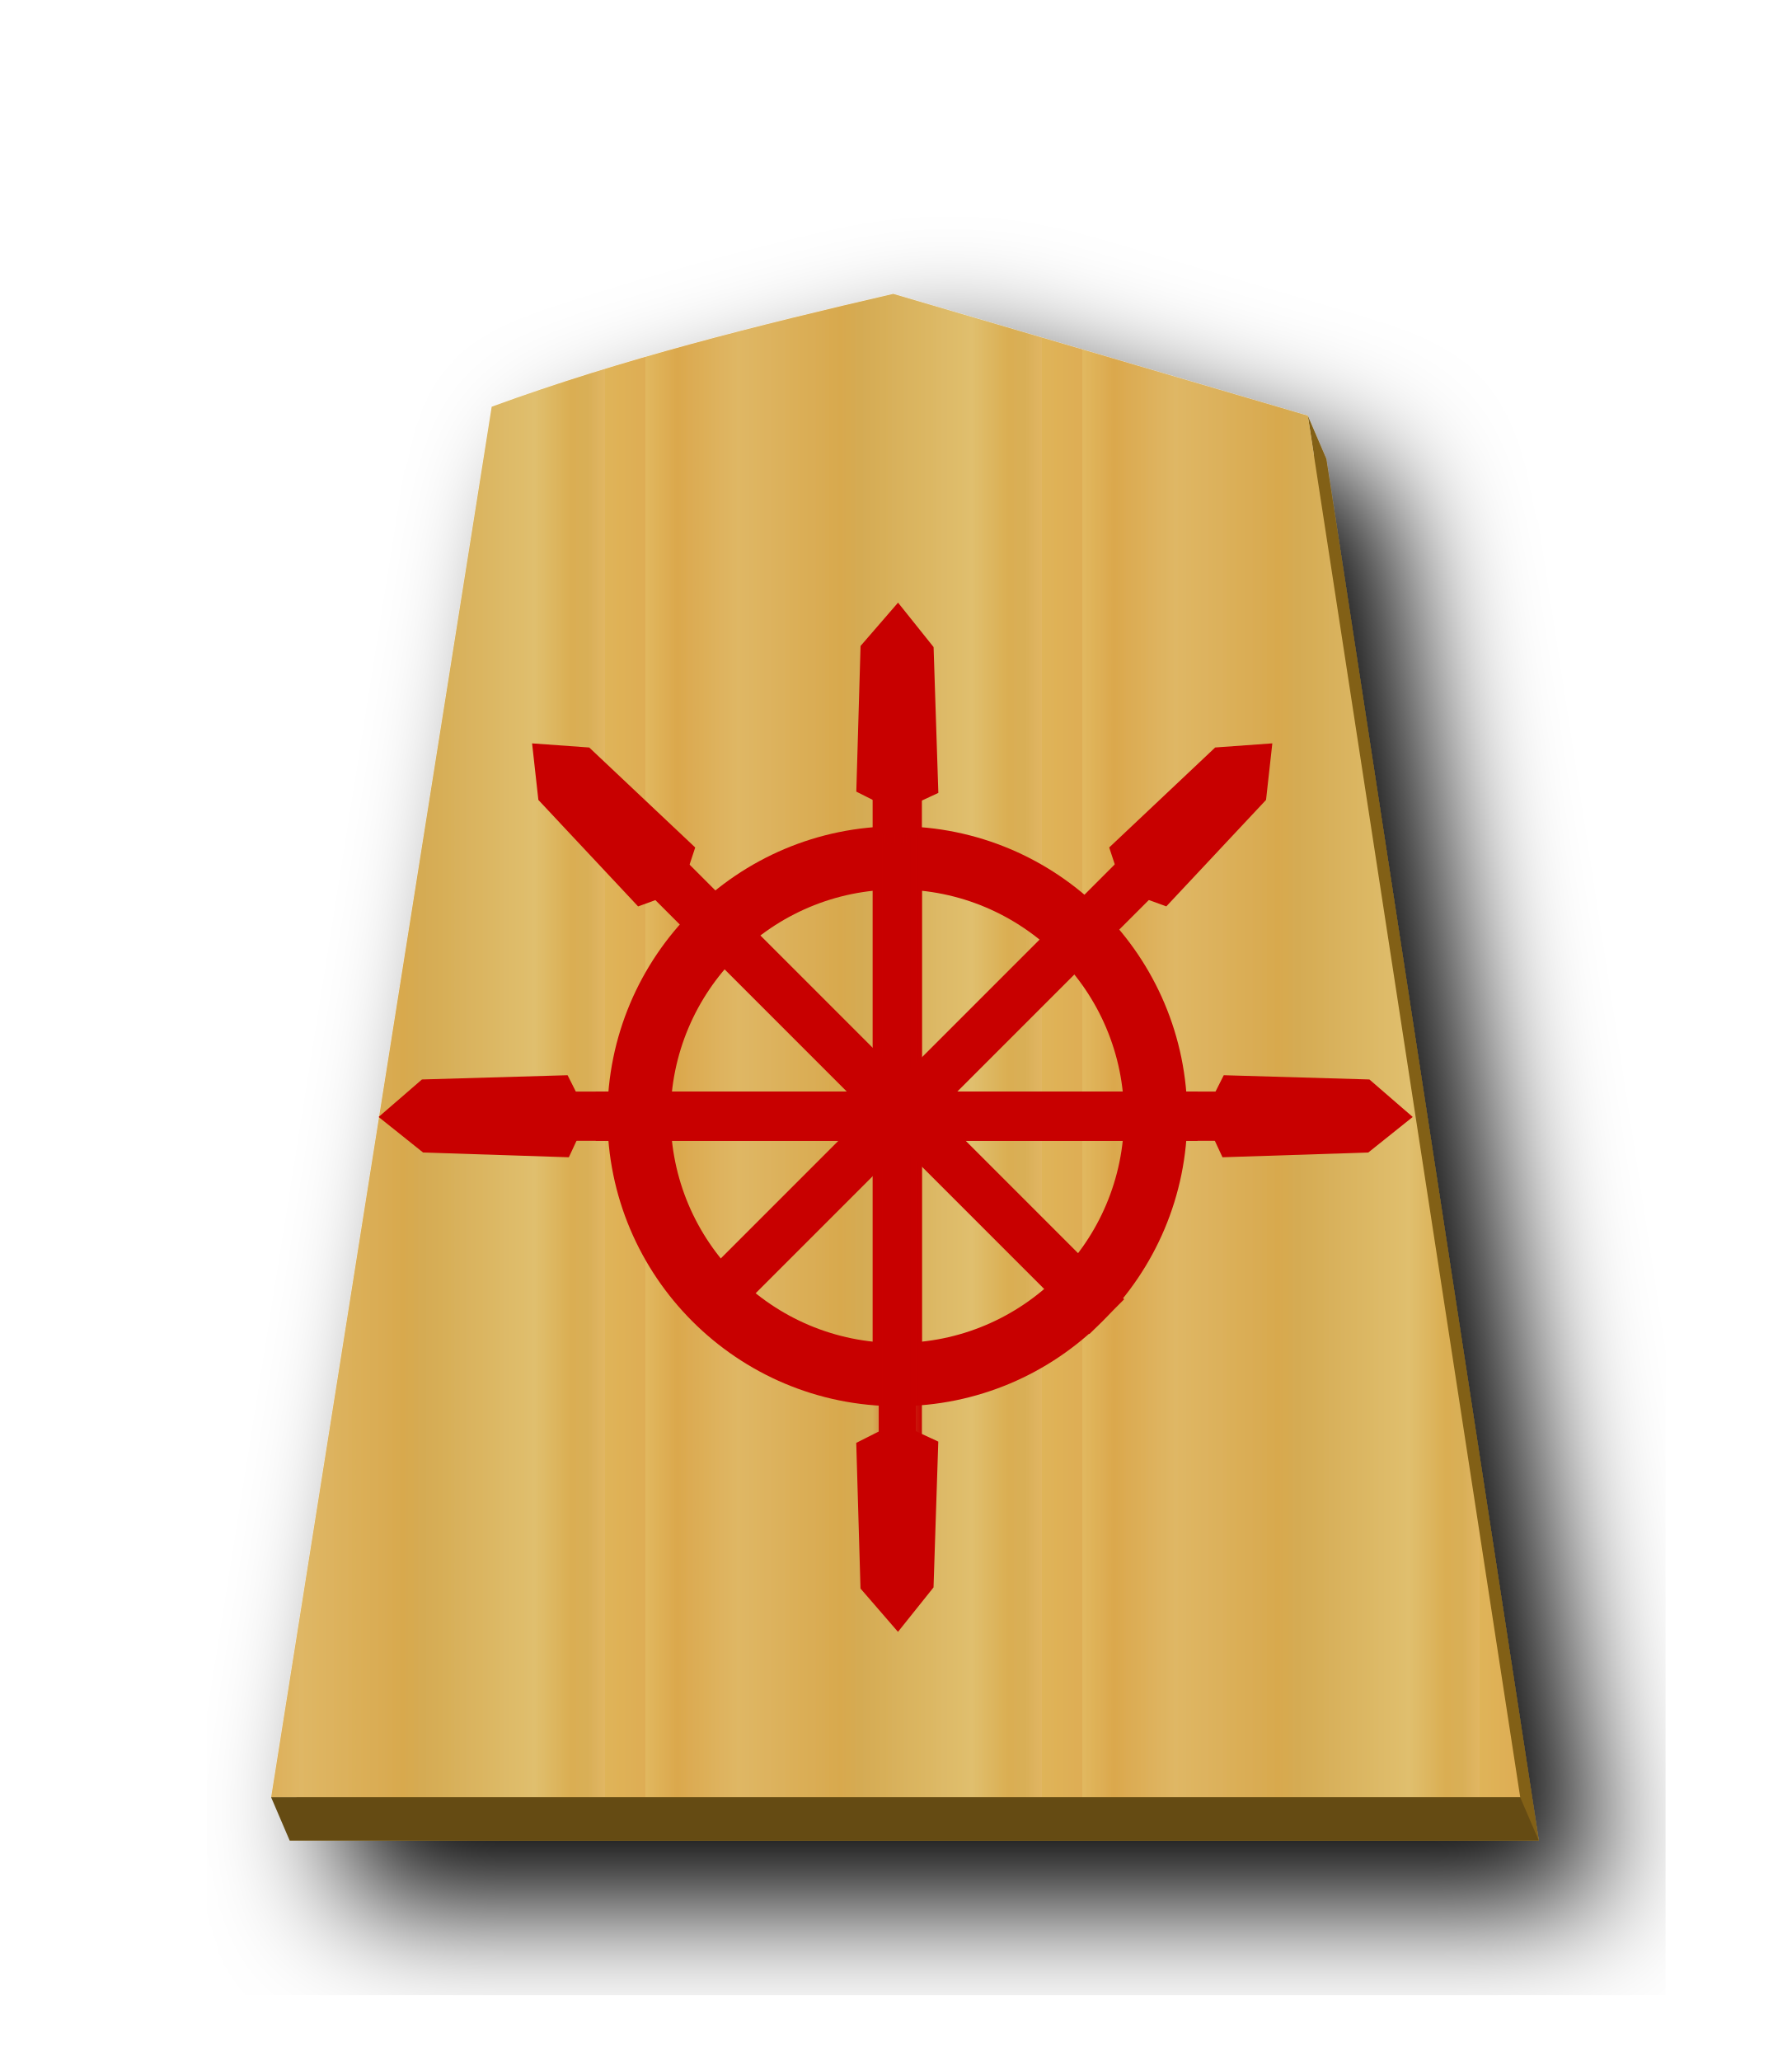
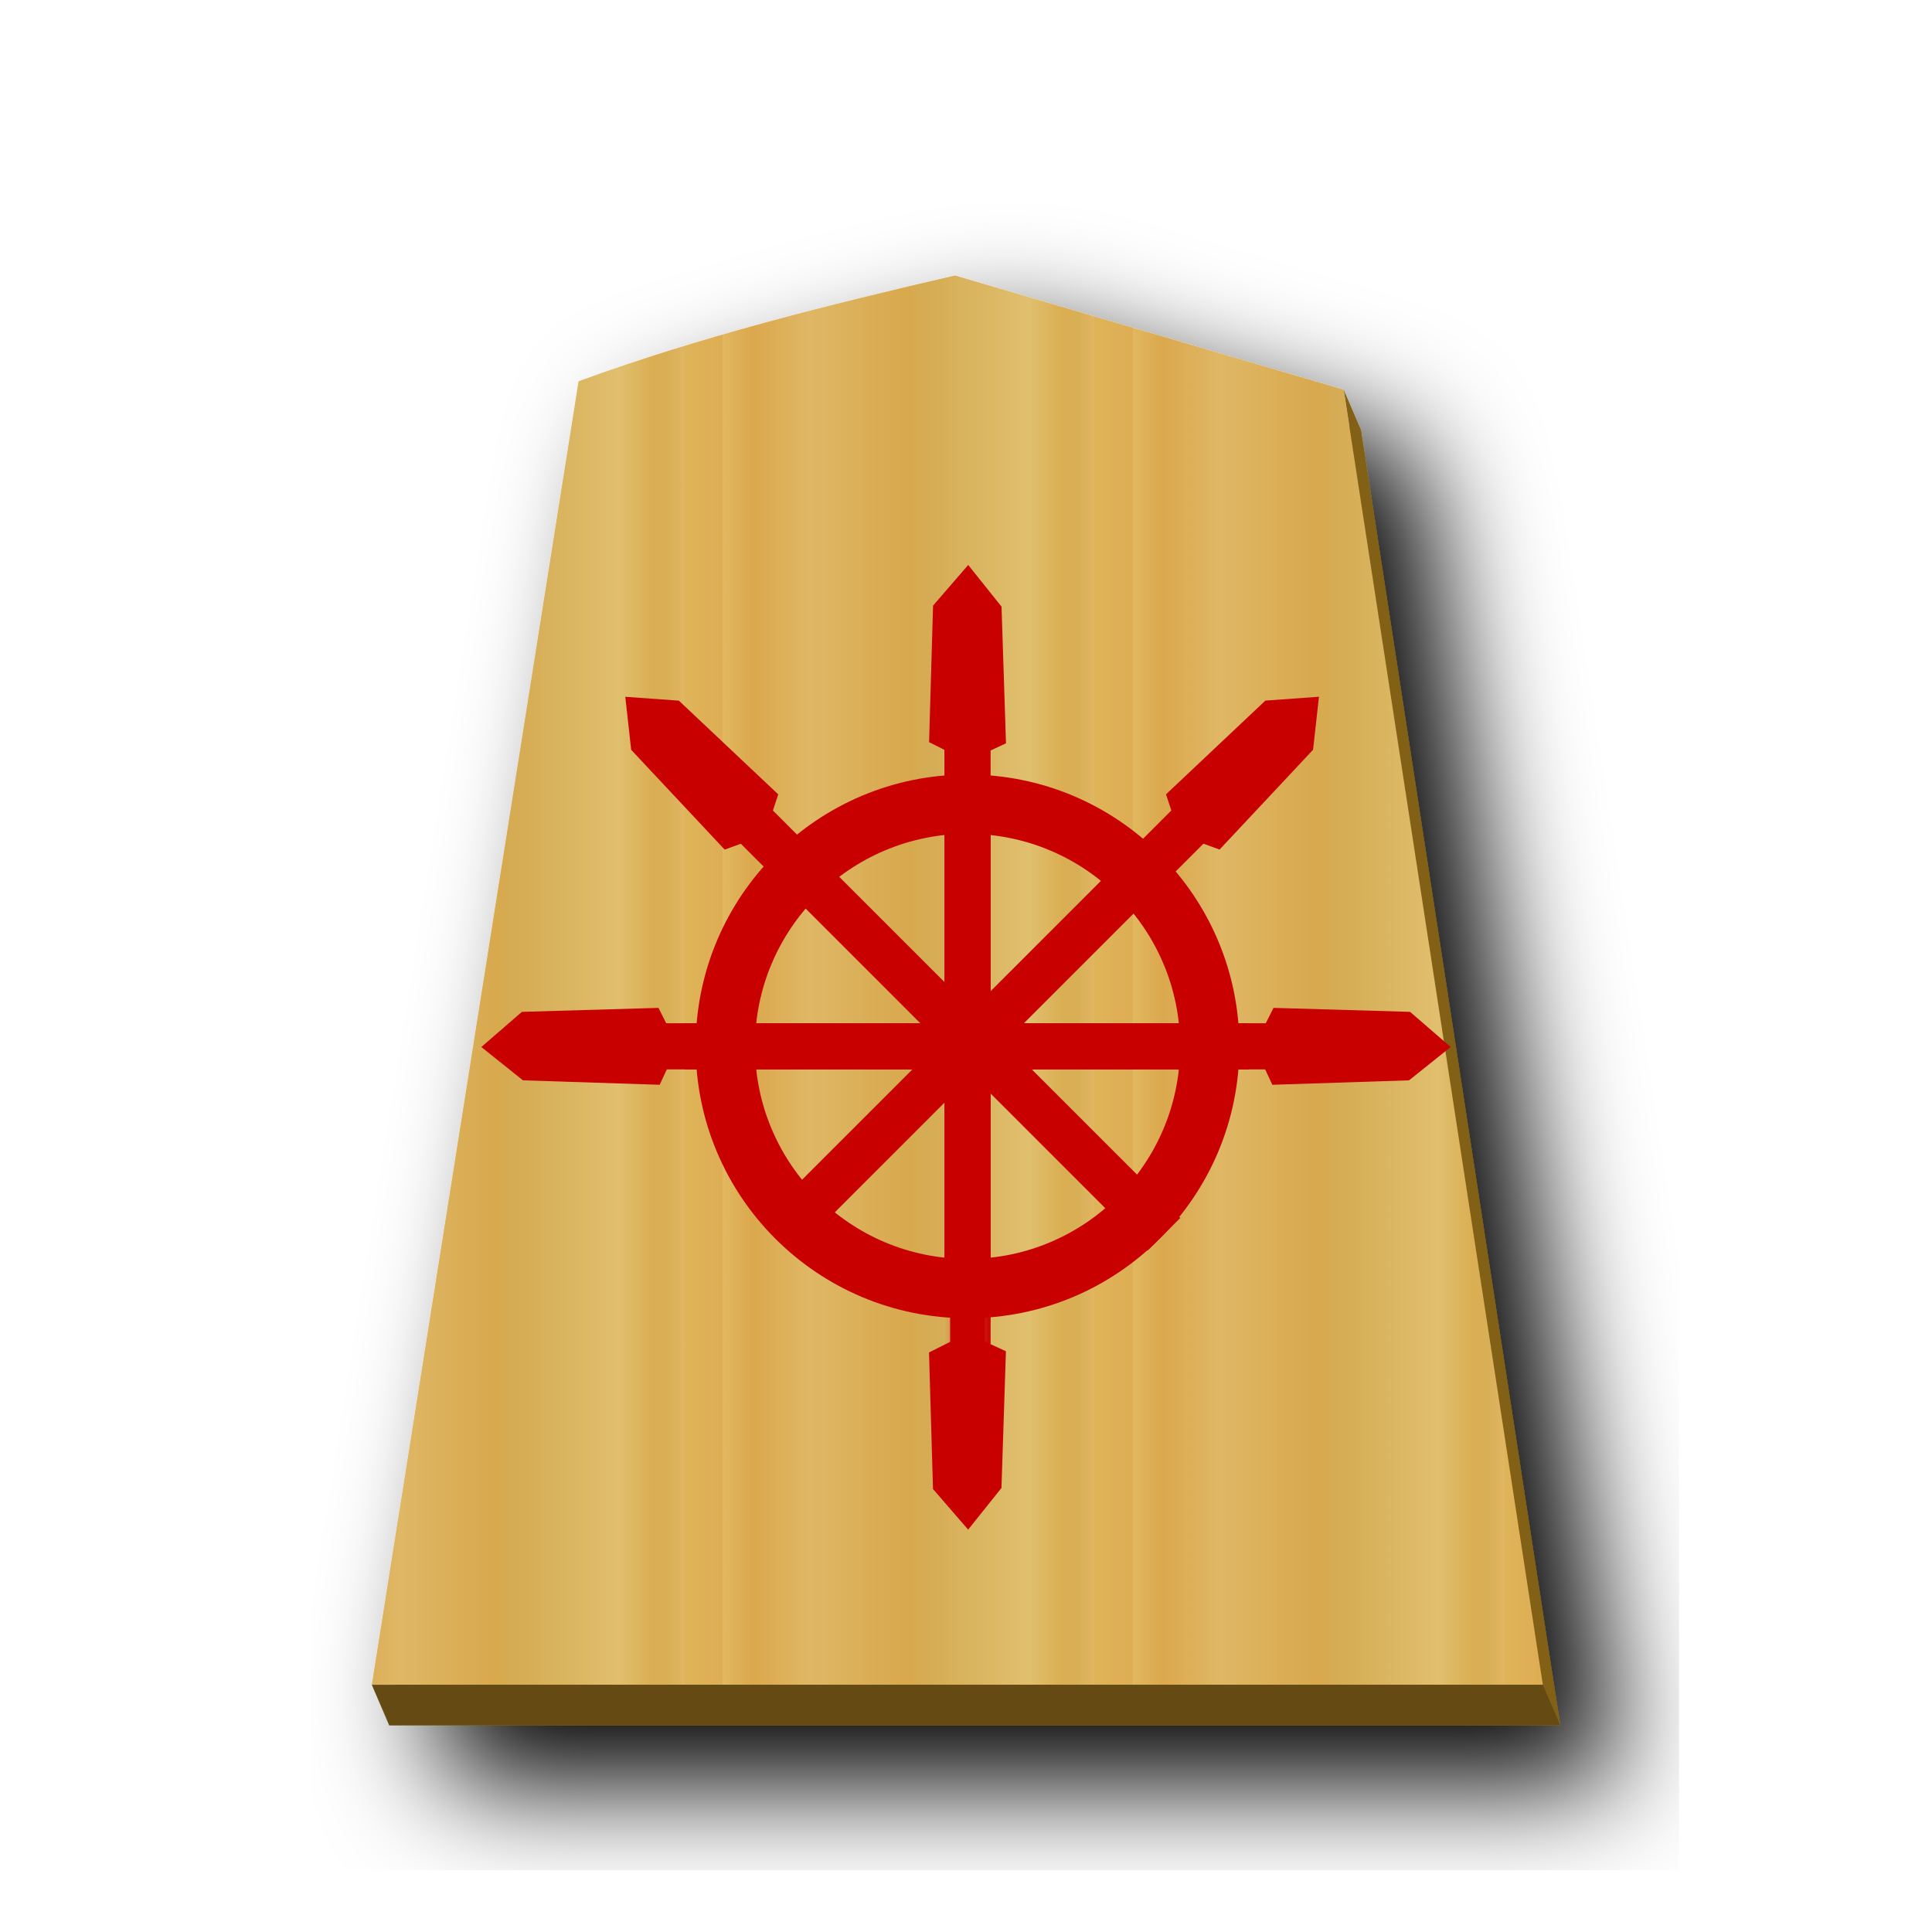
- <svg xmlns="http://www.w3.org/2000/svg" xmlns:xlink="http://www.w3.org/1999/xlink" width="52.157" height="60" version="1.1" id="svg1717">
-   <defs id="defs1721">
-     <linearGradient id="linearGradient8415">
-       <stop style="stop-color:#c80000;stop-opacity:1;" offset="0" id="stop8411" />
-       <stop style="stop-color:#c80000;stop-opacity:0;" offset="1" id="stop8413" />
+ <svg xmlns="http://www.w3.org/2000/svg" xmlns:xlink="http://www.w3.org/1999/xlink" viewBox="0 0 60 60">
+   <defs>
+     <linearGradient id="0NY_svg__b">
+       <stop offset="0" stop-color="#c80000" />
+       <stop offset="1" stop-color="#c80000" stop-opacity="0" />
    </linearGradient>
-     <filter style="color-interpolation-filters:sRGB" id="filter1552">
-       <feFlood flood-opacity="0.498" flood-color="rgb(0,0,0)" result="flood" id="feFlood1542" />
-       <feComposite in="flood" in2="SourceGraphic" operator="in" result="composite1" id="feComposite1544" />
-       <feGaussianBlur in="composite1" stdDeviation="2.5" result="blur" id="feGaussianBlur1546" />
-       <feOffset dx="4.57967e-15" dy="4.41314e-15" result="offset" id="feOffset1548" />
-       <feComposite in="SourceGraphic" in2="offset" operator="over" result="composite2" id="feComposite1550" />
+     <linearGradient id="0NY_svg__a">
+       <stop offset="0" stop-color="#dfb459" />
+       <stop offset=".093" stop-color="#dead54" />
+       <stop offset=".093" stop-color="#e1b85f" />
+       <stop offset=".165" stop-color="#dba84d" />
+       <stop offset=".305" stop-color="#dfb765" />
+       <stop offset=".539" stop-color="#d8a94e" />
+       <stop offset=".586" stop-color="#d5ab53" />
+       <stop offset=".84" stop-color="#e0bf6e" />
+       <stop offset=".924" stop-color="#daae52" />
+       <stop offset=".962" stop-color="#d9af57" />
+       <stop offset="1" stop-color="#e1b663" />
+     </linearGradient>
+     <linearGradient xlink:href="#0NY_svg__a" id="0NY_svg__c" x1="287.356" x2="301.335" y1="53.513" y2="53.513" gradientUnits="userSpaceOnUse" spreadMethod="repeat" />
+     <linearGradient xlink:href="#0NY_svg__b" id="0NY_svg__f" x1="369.67" x2="389.608" y1="1493.295" y2="1493.295" gradientUnits="userSpaceOnUse" />
+     <linearGradient xlink:href="#0NY_svg__a" id="0NY_svg__e" x1="287.356" x2="301.335" y1="53.513" y2="53.513" gradientUnits="userSpaceOnUse" spreadMethod="repeat" />
+     <filter id="0NY_svg__d">
+       <feGaussianBlur in="SourceAlpha" result="blur" stdDeviation="2" />
+       <feOffset dx="2" dy="2" result="offsetBlur" />
+       <feBlend in="SourceGraphic" in2="offsetBlur" />
    </filter>
-     <filter style="color-interpolation-filters:sRGB" id="filter1540">
-       <feFlood flood-opacity="0.498" flood-color="rgb(0,0,0)" result="flood" id="feFlood1530" />
-       <feComposite in="flood" in2="SourceGraphic" operator="in" result="composite1" id="feComposite1532" />
-       <feGaussianBlur in="composite1" stdDeviation="2.5" result="blur" id="feGaussianBlur1534" />
-       <feOffset dx="4.57967e-15" dy="4.41314e-15" result="offset" id="feOffset1536" />
-       <feComposite in="SourceGraphic" in2="offset" operator="over" result="composite2" id="feComposite1538" />
-     </filter>
-     <filter id="drop-shadow-9">
-       <feGaussianBlur in="SourceAlpha" result="blur" stdDeviation="2" id="feGaussianBlur5056" />
-       <feOffset result="offsetBlur" dx="2" dy="2" id="feOffset5058" />
-       <feBlend in="SourceGraphic" in2="offsetBlur" mode="normal" id="feBlend5060" />
-     </filter>
-     <filter id="drop-shadow-2">
-       <feGaussianBlur in="SourceAlpha" result="blur" stdDeviation="2" id="feGaussianBlur6807" />
-       <feOffset result="offsetBlur" dx="2" dy="2" id="feOffset6809" />
-       <feBlend in="SourceGraphic" in2="offsetBlur" mode="normal" id="feBlend6811" />
-     </filter>
-     <filter id="drop-shadow-2-8">
-       <feGaussianBlur in="SourceAlpha" result="blur" stdDeviation="2" id="feGaussianBlur6807-2" />
-       <feOffset result="offsetBlur" dx="2" dy="2" id="feOffset6809-8" />
-       <feBlend in="SourceGraphic" in2="offsetBlur" mode="normal" id="feBlend6811-0" />
-     </filter>
-     <filter id="drop-shadow-6">
-       <feGaussianBlur in="SourceAlpha" result="blur" stdDeviation="2" id="feGaussianBlur5056-9" />
-       <feOffset result="offsetBlur" dx="2" dy="2" id="feOffset5058-0" />
-       <feBlend in="SourceGraphic" in2="offsetBlur" mode="normal" id="feBlend5060-9" />
-     </filter>
-     <filter id="drop-shadow-27">
-       <feGaussianBlur in="SourceAlpha" result="blur" stdDeviation="2" id="feGaussianBlur5056-5" />
-       <feOffset result="offsetBlur" dx="2" dy="2" id="feOffset5058-6" />
-       <feBlend in="SourceGraphic" in2="offsetBlur" mode="normal" id="feBlend5060-96" />
-     </filter>
-     <filter id="drop-shadow-2-88">
-       <feGaussianBlur in="SourceAlpha" result="blur" stdDeviation="2" id="feGaussianBlur6807-1" />
-       <feOffset result="offsetBlur" dx="2" dy="2" id="feOffset6809-5" />
-       <feBlend in="SourceGraphic" in2="offsetBlur" mode="normal" id="feBlend6811-7" />
-     </filter>
-     <filter id="drop-shadow-2-6">
-       <feGaussianBlur in="SourceAlpha" result="blur" stdDeviation="2" id="feGaussianBlur6807-4" />
-       <feOffset result="offsetBlur" dx="2" dy="2" id="feOffset6809-6" />
-       <feBlend in="SourceGraphic" in2="offsetBlur" mode="normal" id="feBlend6811-8" />
-     </filter>
-     <filter id="drop-shadow-62">
-       <feGaussianBlur in="SourceAlpha" result="blur" stdDeviation="2" id="feGaussianBlur5056-7" />
-       <feOffset result="offsetBlur" dx="2" dy="2" id="feOffset5058-9" />
-       <feBlend in="SourceGraphic" in2="offsetBlur" mode="normal" id="feBlend5060-1" />
-     </filter>
-     <filter id="drop-shadow-1">
-       <feGaussianBlur in="SourceAlpha" result="blur" stdDeviation="2" id="feGaussianBlur5056-0" />
-       <feOffset result="offsetBlur" dx="2" dy="2" id="feOffset5058-7" />
-       <feBlend in="SourceGraphic" in2="offsetBlur" mode="normal" id="feBlend5060-4" />
-     </filter>
-     <filter id="drop-shadow-2-67">
-       <feGaussianBlur in="SourceAlpha" result="blur" stdDeviation="2" id="feGaussianBlur6807-7" />
-       <feOffset result="offsetBlur" dx="2" dy="2" id="feOffset6809-4" />
-       <feBlend in="SourceGraphic" in2="offsetBlur" mode="normal" id="feBlend6811-74" />
-     </filter>
-     <filter id="drop-shadow-2-86">
-       <feGaussianBlur in="SourceAlpha" result="blur" stdDeviation="2" id="feGaussianBlur6807-6" />
-       <feOffset result="offsetBlur" dx="2" dy="2" id="feOffset6809-9" />
-       <feBlend in="SourceGraphic" in2="offsetBlur" mode="normal" id="feBlend6811-1" />
-     </filter>
-     <filter id="drop-shadow-22">
-       <feGaussianBlur in="SourceAlpha" result="blur" stdDeviation="2" id="feGaussianBlur5056-0-5" />
-       <feOffset result="offsetBlur" dx="2" dy="2" id="feOffset5058-0-0" />
-       <feBlend in="SourceGraphic" in2="offsetBlur" mode="normal" id="feBlend5060-0" />
-     </filter>
-     <filter id="drop-shadow-2-8-6">
-       <feGaussianBlur in="SourceAlpha" result="blur" stdDeviation="2" id="feGaussianBlur6807-40" />
-       <feOffset result="offsetBlur" dx="2" dy="2" id="feOffset6809-4-3" />
-       <feBlend in="SourceGraphic" in2="offsetBlur" mode="normal" id="feBlend6811-3" />
-     </filter>
-     <filter id="drop-shadow-5">
-       <feGaussianBlur in="SourceAlpha" result="blur" stdDeviation="2" id="feGaussianBlur5056-6" />
-       <feOffset result="offsetBlur" dx="2" dy="2" id="feOffset5058-2" />
-       <feBlend in="SourceGraphic" in2="offsetBlur" mode="normal" id="feBlend5060-8" />
-     </filter>
-     <filter id="drop-shadow-5-9">
-       <feGaussianBlur in="SourceAlpha" result="blur" stdDeviation="2" id="feGaussianBlur5056-6-0" />
-       <feOffset result="offsetBlur" dx="2" dy="2" id="feOffset5058-2-0" />
-       <feBlend in="SourceGraphic" in2="offsetBlur" mode="normal" id="feBlend5060-8-3" />
-     </filter>
-     <filter id="drop-shadow-2-84">
-       <feGaussianBlur in="SourceAlpha" result="blur" stdDeviation="2" id="feGaussianBlur6807-9" />
-       <feOffset result="offsetBlur" dx="2" dy="2" id="feOffset6809-5-9" />
-       <feBlend in="SourceGraphic" in2="offsetBlur" mode="normal" id="feBlend6811-1-9" />
-     </filter>
-     <filter id="drop-shadow-2-84-4">
-       <feGaussianBlur in="SourceAlpha" result="blur" stdDeviation="2" id="feGaussianBlur6807-9-5" />
-       <feOffset result="offsetBlur" dx="2" dy="2" id="feOffset6809-5-7" />
-       <feBlend in="SourceGraphic" in2="offsetBlur" mode="normal" id="feBlend6811-1-1" />
-     </filter>
-     <filter id="drop-shadow-5-1">
-       <feGaussianBlur in="SourceAlpha" result="blur" stdDeviation="2" id="feGaussianBlur5056-6-9" />
-       <feOffset result="offsetBlur" dx="2" dy="2" id="feOffset5058-2-6" />
-       <feBlend in="SourceGraphic" in2="offsetBlur" mode="normal" id="feBlend5060-8-9" />
-     </filter>
-     <linearGradient id="linearGradient12530">
-       <stop style="stop-color:#dfb459;stop-opacity:1" offset="0" id="stop12526" />
-       <stop id="stop16843" offset="0.093" style="stop-color:#dead54;stop-opacity:1" />
-       <stop id="stop12556" offset="0.093" style="stop-color:#e1b85f;stop-opacity:1" />
-       <stop id="stop12532" offset="0.165" style="stop-color:#dba84d;stop-opacity:1" />
-       <stop style="stop-color:#dfb765;stop-opacity:1" offset="0.305" id="stop12564" />
-       <stop style="stop-color:#d8a94e;stop-opacity:1" offset="0.539" id="stop12558" />
-       <stop id="stop12562" offset="0.586" style="stop-color:#d5ab53;stop-opacity:1" />
-       <stop style="stop-color:#e0bf6e;stop-opacity:1" offset="0.84" id="stop12534" />
-       <stop id="stop16845" offset="0.924" style="stop-color:#daae52;stop-opacity:1" />
-       <stop id="stop12560" offset="0.962" style="stop-color:#d9af57;stop-opacity:1" />
-       <stop style="stop-color:#e1b663;stop-opacity:1" offset="1" id="stop12528" />
-     </linearGradient>
-     <filter id="drop-shadow-22-6">
-       <feGaussianBlur in="SourceAlpha" result="blur" stdDeviation="2" id="feGaussianBlur5056-0-5-2" />
-       <feOffset result="offsetBlur" dx="2" dy="2" id="feOffset5058-0-0-8" />
-       <feBlend in="SourceGraphic" in2="offsetBlur" mode="normal" id="feBlend5060-0-9" />
-     </filter>
-     <linearGradient xlink:href="#linearGradient12530" id="linearGradient65888" x1="287.356" y1="53.513" x2="301.335" y2="53.513" gradientUnits="userSpaceOnUse" spreadMethod="repeat" />
-     <filter id="drop-shadow-5-1-2">
-       <feGaussianBlur in="SourceAlpha" result="blur" stdDeviation="2" id="feGaussianBlur5056-6-9-6" />
-       <feOffset result="offsetBlur" dx="2" dy="2" id="feOffset5058-2-6-3" />
-       <feBlend in="SourceGraphic" in2="offsetBlur" mode="normal" id="feBlend5060-8-9-2" />
-     </filter>
-     <filter id="drop-shadow-5-1-2-4">
-       <feGaussianBlur in="SourceAlpha" result="blur" stdDeviation="2" id="feGaussianBlur5056-6-9-8" />
-       <feOffset result="offsetBlur" dx="2" dy="2" id="feOffset5058-2-6-5" />
-       <feBlend in="SourceGraphic" in2="offsetBlur" mode="normal" id="feBlend5060-8-9-1" />
-     </filter>
-     <filter id="drop-shadow-5-1-2-8">
-       <feGaussianBlur in="SourceAlpha" result="blur" stdDeviation="2" id="feGaussianBlur5056-6-9-8-5" />
-       <feOffset result="offsetBlur" dx="2" dy="2" id="feOffset5058-2-6-5-7" />
-       <feBlend in="SourceGraphic" in2="offsetBlur" mode="normal" id="feBlend5060-8-9-1-4" />
-     </filter>
-     <linearGradient xlink:href="#linearGradient8415" id="linearGradient8417" x1="369.67" y1="1493.295" x2="389.608" y2="1493.295" gradientUnits="userSpaceOnUse" />
  </defs>
-   <filter id="drop-shadow">
-     <feGaussianBlur in="SourceAlpha" result="blur" stdDeviation="2" id="feGaussianBlur1692" />
-     <feOffset result="offsetBlur" dx="2" dy="2" id="feOffset1694" />
-     <feBlend in="SourceGraphic" in2="offsetBlur" mode="normal" id="feBlend1696" />
-   </filter>
-   <g transform="translate(-278.4241,-23.07481)" style="display:inline;fill-opacity:1;fill:url(#linearGradient65888)" id="g8374">
-     <g style="display:inline;filter:url(#drop-shadow-5-1);fill-opacity:1.0;fill:url(#linearGradient65888)" id="g5079-1-9" transform="matrix(0.9107117,0,0,0.9107117,314.413,25.94909)">
-       <path style="fill:#826015;fill-opacity:1;stroke-width:0.911" d="M 26.547 9.812 C 22.614 10.723 18.633 11.715 14.855 13.1 L 8.434 53.58 L 44.803 53.58 L 38.619 13.361 L 38.078 12.102 L 38.258 13.254 C 34.355 12.108 30.448 10.956 26.547 9.812 z " transform="matrix(1.098042,0,0,1.098042,-39.51729,-3.156085)" id="path65890" />
-       <path style="fill:url(#linearGradient65888);fill-opacity:1;" id="path5063-7-5" d="m -10.96,6.237 c -4.319,1 -8.69,2.088 -12.838,3.608 l -7.051,44.45 39.934,-1.84e-4 -6.79,-44.163 C -2.123,8.835 -6.544,7.532 -10.96,6.237 Z" />
-     </g>
+   <g fill="url(#0NY_svg__c)" filter="url(#0NY_svg__d)" transform="translate(39.64 2.874)scale(.91071)">
+     <path fill="#826015" d="M-10.368 7.618c-4.319 1-8.69 2.09-12.837 3.61l-7.052 44.45H9.678l-6.79-44.163-.594-1.383.197 1.265c-4.285-1.259-8.575-2.522-12.859-3.779" />
+     <path fill="url(#0NY_svg__e)" d="M-10.96 6.237c-4.319 1-8.69 2.088-12.838 3.608l-7.051 44.45H9.085l-6.79-44.162c-4.418-1.298-8.839-2.6-13.255-3.896" />
  </g>
-   <path style="fill:#654b13;stroke:none;stroke-width:1px;stroke-linecap:butt;stroke-linejoin:miter;stroke-opacity:1;fill-opacity:1" d="m 7.894,52.322 0.539,1.258 36.368,-1.67e-4 -0.539,-1.258 z" id="path65918" />
-   <g id="g60632" transform="matrix(1.021304,0,0,1.021304,-0.7333027,-1.521656)">
-     <g transform="matrix(-0.07044006,0,0,0.05144341,53.03966,-44.47006)" id="g4612-8" style="stroke:#000000;stroke-width:4.938;stroke-miterlimit:4;stroke-dasharray:none;stroke-opacity:1">
-       <path style="fill:#c80000;stroke:#c80000;stroke-width:4.938;stroke-linecap:butt;stroke-linejoin:miter;stroke-miterlimit:4;stroke-dasharray:none;stroke-opacity:1;fill-opacity:1" d="m 372.139,1666.569 v -346.548 h 15 v 346.548 z" id="path3087-3" />
-     </g>
-     <g transform="matrix(-0.04969811,0,0,0.03629525,45.16571,-23.76972)" id="g4620-4" style="stroke:#000000;stroke-width:4.938;stroke-miterlimit:4;stroke-dasharray:none;stroke-opacity:1">
-       <g id="g2267">
-         <path id="path3091-4" d="m 373.444,1325.142 -13.451,-8.571 2.652,-111.341 16.687,-28.568 17.542,27.755 2.373,111.247 -13.382,9.223 z" style="display:inline;opacity:1;fill:#c80000;fill-opacity:1;stroke:#c80000;stroke-width:7.713;stroke-linecap:butt;stroke-linejoin:miter;stroke-miterlimit:4;stroke-dasharray:none;stroke-opacity:1" />
-       </g>
-     </g>
-     <path id="path2168" d="m 26.3,25.042 a 8.266,8.266 0 0 1 8.266,8.266 8.266,8.266 0 0 1 -8.266,8.266 8.266,8.266 0 0 1 -8.266,-8.266 8.266,8.266 0 0 1 8.266,-8.266 z m 0,1.802 a 6.463,6.463 0 0 0 -6.463,6.464 6.463,6.463 0 0 0 6.463,6.463 6.463,6.463 0 0 0 6.464,-6.463 6.463,6.463 0 0 0 -6.464,-6.464 z" style="opacity:1;fill:#c80000;fill-opacity:1;stroke:none;stroke-width:0.438;stroke-linecap:square;stroke-linejoin:miter;stroke-miterlimit:4;stroke-dasharray:none;stroke-opacity:1;paint-order:normal" />
-     <g transform="matrix(-0.07044006,0,0,-0.05144341,53.03966,111.1436)" style="stroke:#000000;stroke-width:4.938;stroke-miterlimit:4;stroke-dasharray:none;stroke-opacity:1" id="g9427">
-       <path id="path9425" d="m 372.139,1666.569 v -346.548 h 15 v 346.548 z" style="fill:#c80000;stroke:url(#linearGradient8417);stroke-width:4.938;stroke-linecap:butt;stroke-linejoin:miter;stroke-miterlimit:4;stroke-dasharray:none;stroke-opacity:1;fill-opacity:1" />
-     </g>
-     <g transform="matrix(-0.04969811,0,0,-0.03629525,45.16406,90.44322)" style="stroke:#000000;stroke-width:4.938;stroke-miterlimit:4;stroke-dasharray:none;stroke-opacity:1" id="g9437">
-       <g id="g9435">
-         <path style="display:inline;opacity:1;fill:#c80000;fill-opacity:1;stroke:#c80000;stroke-width:7.713;stroke-linecap:butt;stroke-linejoin:miter;stroke-miterlimit:4;stroke-dasharray:none;stroke-opacity:1" d="m 373.444,1325.142 -13.451,-8.571 2.652,-111.341 16.687,-28.568 17.542,27.755 2.373,111.247 -13.382,9.223 z" id="path9429" />
-       </g>
-     </g>
-     <g transform="matrix(-0.04980864,0.04980864,0.03637599,0.03637599,-9.533836,-40.60016)" style="stroke:#000000;stroke-width:4.938;stroke-miterlimit:4;stroke-dasharray:none;stroke-opacity:1" id="g9475">
-       <path id="path9473" d="m 372.139,1666.569 v -346.548 h 15 v 346.548 z" style="fill:#c80000;stroke:#c80000;stroke-width:4.938;stroke-linecap:butt;stroke-linejoin:miter;stroke-miterlimit:4;stroke-dasharray:none;stroke-opacity:1;fill-opacity:1" />
-     </g>
-     <g transform="matrix(0.04980864,0.04980864,-0.03637599,0.03637599,62.40261,-40.60016)" id="g9491" style="stroke:#000000;stroke-width:4.938;stroke-miterlimit:4;stroke-dasharray:none;stroke-opacity:1">
-       <path style="fill:#c80000;stroke:#c80000;stroke-width:4.938;stroke-linecap:butt;stroke-linejoin:miter;stroke-miterlimit:4;stroke-dasharray:none;stroke-opacity:1;fill-opacity:1" d="m 372.139,1666.569 v -346.548 h 15 v 346.548 z" id="path9489" />
-     </g>
-     <g transform="matrix(0,-0.07044006,-0.05144341,0,103.5628,60.04834)" style="stroke:#000000;stroke-width:4.938;stroke-miterlimit:4;stroke-dasharray:none;stroke-opacity:1" id="g9507">
-       <path id="path9505" d="m 372.139,1666.569 v -346.548 h 15 v 346.548 z" style="fill:#c80000;stroke:#c80000;stroke-width:4.938;stroke-linecap:butt;stroke-linejoin:miter;stroke-miterlimit:4;stroke-dasharray:none;stroke-opacity:1;fill-opacity:1" />
-     </g>
-     <g transform="matrix(0,-0.04969811,-0.03629526,0,83.43061,52.17436)" style="stroke:#000000;stroke-width:4.938;stroke-miterlimit:4;stroke-dasharray:none;stroke-opacity:1" id="g9517">
-       <g id="g9515">
-         <path style="display:inline;opacity:1;fill:#c80000;fill-opacity:1;stroke:#c80000;stroke-width:7.713;stroke-linecap:butt;stroke-linejoin:miter;stroke-miterlimit:4;stroke-dasharray:none;stroke-opacity:1" d="m 373.444,1325.142 -13.451,-8.571 2.652,-111.341 16.687,-28.568 17.542,27.755 2.373,111.247 -13.382,9.223 z" id="path9509" />
-       </g>
-     </g>
-     <g transform="matrix(0,-0.07044006,0.05144341,0,-51.00201,60.04834)" id="g9523" style="stroke:#000000;stroke-width:4.938;stroke-miterlimit:4;stroke-dasharray:none;stroke-opacity:1">
-       <path style="fill:#c80000;stroke:#c80000;stroke-width:4.938;stroke-linecap:butt;stroke-linejoin:miter;stroke-miterlimit:4;stroke-dasharray:none;stroke-opacity:1;fill-opacity:1" d="m 372.139,1666.569 v -346.548 h 15 v 346.548 z" id="path9521" />
-     </g>
-     <g transform="matrix(0,-0.04969811,0.03629525,0,-30.92556,52.17436)" id="g9533" style="stroke:#000000;stroke-width:4.938;stroke-miterlimit:4;stroke-dasharray:none;stroke-opacity:1">
-       <g id="g9531">
-         <path id="path9525" d="m 373.444,1325.142 -13.451,-8.571 2.652,-111.341 16.687,-28.568 17.542,27.755 2.373,111.247 -13.382,9.223 z" style="display:inline;opacity:1;fill:#c80000;fill-opacity:1;stroke:#c80000;stroke-width:7.713;stroke-linecap:butt;stroke-linejoin:miter;stroke-miterlimit:4;stroke-dasharray:none;stroke-opacity:1" />
-       </g>
-     </g>
-     <g transform="matrix(0.03514187,-0.03514187,0.02566461,0.02566461,-27.44685,5.997609)" id="g9533-1" style="stroke:#000000;stroke-width:4.938;stroke-miterlimit:4;stroke-dasharray:none;stroke-opacity:1">
-       <g id="g9531-8">
-         <path id="path9525-8" d="m 373.444,1325.142 -13.451,-8.571 2.652,-111.341 16.687,-28.568 17.542,27.755 2.373,111.247 -13.382,9.223 z" style="display:inline;opacity:1;fill:#c80000;fill-opacity:1;stroke:#c80000;stroke-width:7.713;stroke-linecap:butt;stroke-linejoin:miter;stroke-miterlimit:4;stroke-dasharray:none;stroke-opacity:1" />
-       </g>
-     </g>
-     <g transform="matrix(-0.03514187,-0.03514187,-0.02566462,0.02566462,80.32447,5.997039)" style="stroke:#000000;stroke-width:4.938;stroke-miterlimit:4;stroke-dasharray:none;stroke-opacity:1" id="g9517-2">
-       <g id="g9515-2">
-         <path style="display:inline;opacity:1;fill:#c80000;fill-opacity:1;stroke:#c80000;stroke-width:7.713;stroke-linecap:butt;stroke-linejoin:miter;stroke-miterlimit:4;stroke-dasharray:none;stroke-opacity:1" d="m 373.444,1325.142 -13.451,-8.571 2.652,-111.341 16.687,-28.568 17.542,27.755 2.373,111.247 -13.382,9.223 z" id="path9509-0" />
-       </g>
-     </g>
+   <path fill="#654b13" d="m11.546 52.322.54 1.258h36.368l-.54-1.258z" />
+   <g fill="#c80000">
+     <path stroke="#c80000" stroke-width="4.938" d="M372.14 1666.57v-346.55h15v346.55z" transform="matrix(-.07194 0 0 .05254 57.358 -46.94)" />
+     <path stroke="#c80000" stroke-width="7.713" d="m373.444 1325.142-13.45-8.57 2.65-111.341 16.688-28.568 17.542 27.755 2.373 111.247-13.382 9.224z" transform="matrix(-.05076 0 0 .03707 49.317 -25.798)" />
+     <path d="M30.047 24.054a8.44 8.44 0 0 1 8.443 8.442 8.44 8.44 0 0 1-8.443 8.443 8.44 8.44 0 0 1-8.442-8.443 8.44 8.44 0 0 1 8.442-8.442m0 1.84a6.6 6.6 0 0 0-6.6 6.602 6.6 6.6 0 0 0 6.6 6.6 6.6 6.6 0 0 0 6.602-6.6 6.6 6.6 0 0 0-6.601-6.601z" />
+     <path stroke="url(#0NY_svg__f)" stroke-width="4.938" d="M372.14 1666.57v-346.55h15v346.55z" transform="matrix(-.07194 0 0 -.05254 57.358 111.99)" />
+     <path stroke="#c80000" stroke-width="7.713" d="m373.444 1325.142-13.45-8.57 2.65-111.341 16.688-28.568 17.542 27.755 2.373 111.247-13.382 9.224z" transform="matrix(-.05076 0 0 -.03707 49.315 90.848)" />
+     <path stroke="#c80000" stroke-width="4.938" d="M372.14 1666.57v-346.55h15v346.55z" transform="rotate(135 5.63 -22.85)scale(.07194 -.05254)" />
+     <path stroke="#c80000" stroke-width="4.938" d="M372.14 1666.57v-346.55h15v346.55z" transform="rotate(44.999 85.346 59.288)scale(.07194 .05254)" />
+     <path stroke="#c80000" stroke-width="4.938" d="M372.14 1666.57v-346.55h15v346.55z" transform="matrix(0 -.07194 -.05254 0 108.957 59.806)" />
+     <path stroke="#c80000" stroke-width="7.713" d="m373.444 1325.142-13.45-8.57 2.65-111.341 16.688-28.568 17.542 27.755 2.373 111.247-13.382 9.224z" transform="matrix(0 -.05076 -.03707 0 88.396 51.764)" />
+     <path stroke="#c80000" stroke-width="4.938" d="M372.14 1666.57v-346.55h15v346.55z" transform="matrix(0 -.07194 .05254 0 -48.9 59.806)" />
+     <path stroke="#c80000" stroke-width="7.713" d="m373.444 1325.142-13.45-8.57 2.65-111.341 16.688-28.568 17.542 27.755 2.373 111.247-13.382 9.224z" transform="matrix(0 -.05076 .03707 0 -28.396 51.764)" />
+     <path stroke="#c80000" stroke-width="7.713" d="m373.444 1325.142-13.45-8.57 2.65-111.341 16.688-28.568 17.542 27.755 2.373 111.247-13.382 9.224z" transform="rotate(-45 -6.864 32.29)scale(.05077 .03707)" />
+     <path stroke="#c80000" stroke-width="7.713" d="m373.444 1325.142-13.45-8.57 2.65-111.341 16.688-28.568 17.542 27.755 2.373 111.247-13.382 9.224z" transform="rotate(45 37.056 105.175)scale(-.05077 .03707)" />
  </g>
</svg>
